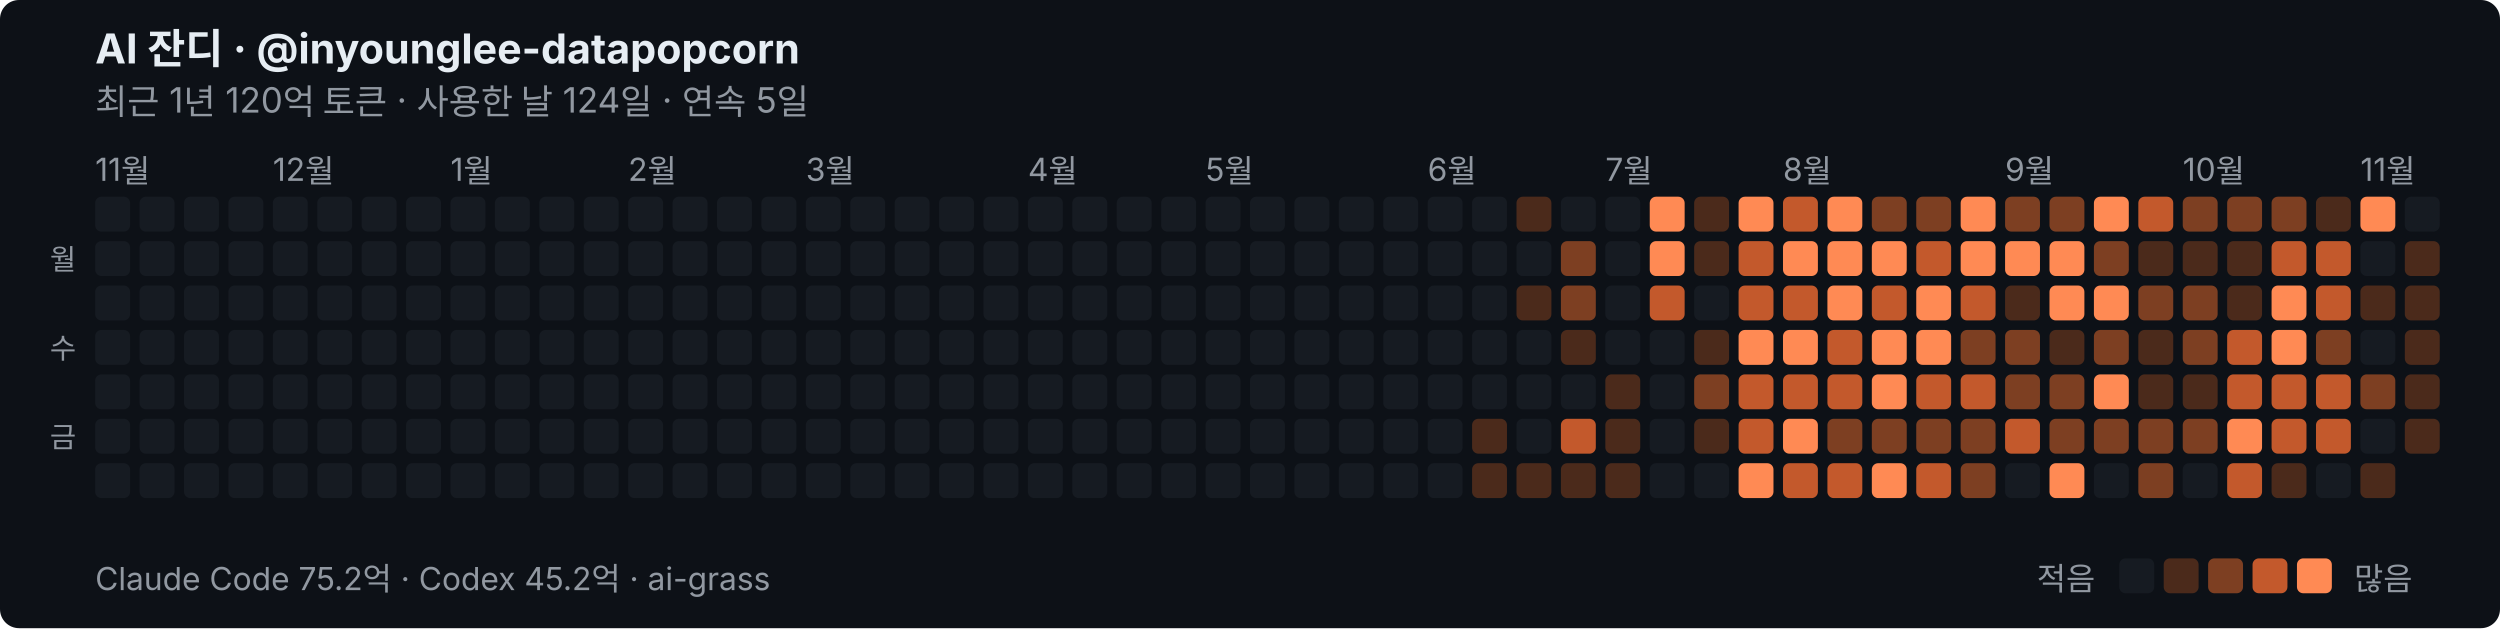
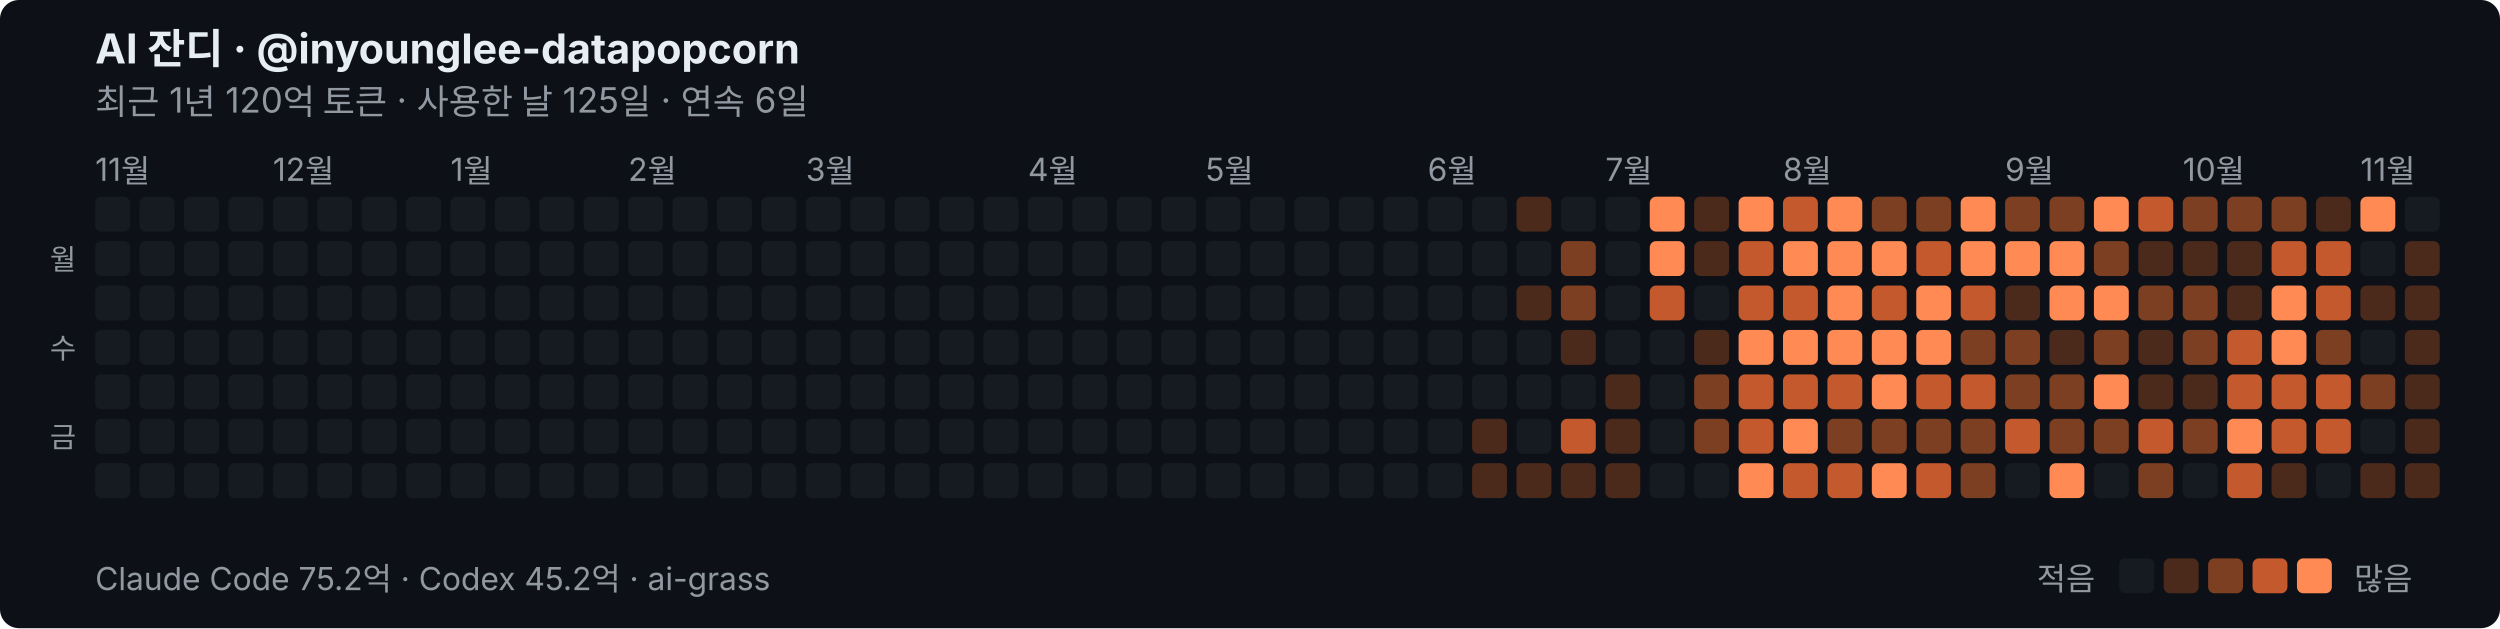
- <svg xmlns="http://www.w3.org/2000/svg" width="788" height="198" viewBox="0 0 788 198" role="img" aria-label="AI 잔디 · @inyounglee-datapopcorn 최근 1년 120억 토큰 · 사용한 날 124일 · 연속 5일">
+ <svg xmlns="http://www.w3.org/2000/svg" width="788" height="198" viewBox="0 0 788 198" role="img" aria-label="AI 잔디 · @inyounglee-datapopcorn 최근 1년 120억 토큰 · 사용한 날 125일 · 연속 6일">
  <rect width="788" height="198" rx="6" fill="#0d1117" />
  <g font-family="-apple-system,BlinkMacSystemFont,'Segoe UI','Apple SD Gothic Neo','Malgun Gothic',sans-serif">
    <text x="30" y="20" font-size="13" font-weight="700" fill="#e6edf3">AI 잔디 · @inyounglee-datapopcorn</text>
-     <text x="30" y="36" font-size="11" fill="#9198a1">최근 1년 120억 토큰 · 사용한 날 124일 · 연속 5일</text>
+     <text x="30" y="36" font-size="11" fill="#9198a1">최근 1년 120억 토큰 · 사용한 날 125일 · 연속 6일</text>
    <text x="30" y="57" font-size="10" fill="#9198a1">11월</text>
    <text x="86" y="57" font-size="10" fill="#9198a1">12월</text>
    <text x="142" y="57" font-size="10" fill="#9198a1">1월</text>
    <text x="198" y="57" font-size="10" fill="#9198a1">2월</text>
    <text x="254" y="57" font-size="10" fill="#9198a1">3월</text>
    <text x="324" y="57" font-size="10" fill="#9198a1">4월</text>
    <text x="380" y="57" font-size="10" fill="#9198a1">5월</text>
    <text x="450" y="57" font-size="10" fill="#9198a1">6월</text>
    <text x="506" y="57" font-size="10" fill="#9198a1">7월</text>
    <text x="562" y="57" font-size="10" fill="#9198a1">8월</text>
    <text x="632" y="57" font-size="10" fill="#9198a1">9월</text>
    <text x="688" y="57" font-size="10" fill="#9198a1">10월</text>
    <text x="744" y="57" font-size="10" fill="#9198a1">11월</text>
    <text x="24" y="85" font-size="9" text-anchor="end" fill="#9198a1">월</text>
    <text x="24" y="113" font-size="9" text-anchor="end" fill="#9198a1">수</text>
    <text x="24" y="141" font-size="9" text-anchor="end" fill="#9198a1">금</text>
    <rect x="30" y="62" width="11" height="11" rx="2" fill="#161b22" />
    <rect x="30" y="76" width="11" height="11" rx="2" fill="#161b22" />
    <rect x="30" y="90" width="11" height="11" rx="2" fill="#161b22" />
    <rect x="30" y="104" width="11" height="11" rx="2" fill="#161b22" />
    <rect x="30" y="118" width="11" height="11" rx="2" fill="#161b22" />
    <rect x="30" y="132" width="11" height="11" rx="2" fill="#161b22" />
    <rect x="30" y="146" width="11" height="11" rx="2" fill="#161b22" />
    <rect x="44" y="62" width="11" height="11" rx="2" fill="#161b22" />
    <rect x="44" y="76" width="11" height="11" rx="2" fill="#161b22" />
    <rect x="44" y="90" width="11" height="11" rx="2" fill="#161b22" />
    <rect x="44" y="104" width="11" height="11" rx="2" fill="#161b22" />
    <rect x="44" y="118" width="11" height="11" rx="2" fill="#161b22" />
    <rect x="44" y="132" width="11" height="11" rx="2" fill="#161b22" />
    <rect x="44" y="146" width="11" height="11" rx="2" fill="#161b22" />
    <rect x="58" y="62" width="11" height="11" rx="2" fill="#161b22" />
    <rect x="58" y="76" width="11" height="11" rx="2" fill="#161b22" />
    <rect x="58" y="90" width="11" height="11" rx="2" fill="#161b22" />
    <rect x="58" y="104" width="11" height="11" rx="2" fill="#161b22" />
    <rect x="58" y="118" width="11" height="11" rx="2" fill="#161b22" />
    <rect x="58" y="132" width="11" height="11" rx="2" fill="#161b22" />
    <rect x="58" y="146" width="11" height="11" rx="2" fill="#161b22" />
    <rect x="72" y="62" width="11" height="11" rx="2" fill="#161b22" />
    <rect x="72" y="76" width="11" height="11" rx="2" fill="#161b22" />
    <rect x="72" y="90" width="11" height="11" rx="2" fill="#161b22" />
    <rect x="72" y="104" width="11" height="11" rx="2" fill="#161b22" />
    <rect x="72" y="118" width="11" height="11" rx="2" fill="#161b22" />
    <rect x="72" y="132" width="11" height="11" rx="2" fill="#161b22" />
    <rect x="72" y="146" width="11" height="11" rx="2" fill="#161b22" />
    <rect x="86" y="62" width="11" height="11" rx="2" fill="#161b22" />
    <rect x="86" y="76" width="11" height="11" rx="2" fill="#161b22" />
    <rect x="86" y="90" width="11" height="11" rx="2" fill="#161b22" />
    <rect x="86" y="104" width="11" height="11" rx="2" fill="#161b22" />
    <rect x="86" y="118" width="11" height="11" rx="2" fill="#161b22" />
    <rect x="86" y="132" width="11" height="11" rx="2" fill="#161b22" />
    <rect x="86" y="146" width="11" height="11" rx="2" fill="#161b22" />
    <rect x="100" y="62" width="11" height="11" rx="2" fill="#161b22" />
    <rect x="100" y="76" width="11" height="11" rx="2" fill="#161b22" />
    <rect x="100" y="90" width="11" height="11" rx="2" fill="#161b22" />
    <rect x="100" y="104" width="11" height="11" rx="2" fill="#161b22" />
    <rect x="100" y="118" width="11" height="11" rx="2" fill="#161b22" />
    <rect x="100" y="132" width="11" height="11" rx="2" fill="#161b22" />
    <rect x="100" y="146" width="11" height="11" rx="2" fill="#161b22" />
    <rect x="114" y="62" width="11" height="11" rx="2" fill="#161b22" />
    <rect x="114" y="76" width="11" height="11" rx="2" fill="#161b22" />
    <rect x="114" y="90" width="11" height="11" rx="2" fill="#161b22" />
    <rect x="114" y="104" width="11" height="11" rx="2" fill="#161b22" />
    <rect x="114" y="118" width="11" height="11" rx="2" fill="#161b22" />
    <rect x="114" y="132" width="11" height="11" rx="2" fill="#161b22" />
    <rect x="114" y="146" width="11" height="11" rx="2" fill="#161b22" />
    <rect x="128" y="62" width="11" height="11" rx="2" fill="#161b22" />
    <rect x="128" y="76" width="11" height="11" rx="2" fill="#161b22" />
    <rect x="128" y="90" width="11" height="11" rx="2" fill="#161b22" />
    <rect x="128" y="104" width="11" height="11" rx="2" fill="#161b22" />
    <rect x="128" y="118" width="11" height="11" rx="2" fill="#161b22" />
    <rect x="128" y="132" width="11" height="11" rx="2" fill="#161b22" />
    <rect x="128" y="146" width="11" height="11" rx="2" fill="#161b22" />
    <rect x="142" y="62" width="11" height="11" rx="2" fill="#161b22" />
    <rect x="142" y="76" width="11" height="11" rx="2" fill="#161b22" />
    <rect x="142" y="90" width="11" height="11" rx="2" fill="#161b22" />
    <rect x="142" y="104" width="11" height="11" rx="2" fill="#161b22" />
    <rect x="142" y="118" width="11" height="11" rx="2" fill="#161b22" />
    <rect x="142" y="132" width="11" height="11" rx="2" fill="#161b22" />
    <rect x="142" y="146" width="11" height="11" rx="2" fill="#161b22" />
    <rect x="156" y="62" width="11" height="11" rx="2" fill="#161b22" />
    <rect x="156" y="76" width="11" height="11" rx="2" fill="#161b22" />
    <rect x="156" y="90" width="11" height="11" rx="2" fill="#161b22" />
    <rect x="156" y="104" width="11" height="11" rx="2" fill="#161b22" />
    <rect x="156" y="118" width="11" height="11" rx="2" fill="#161b22" />
    <rect x="156" y="132" width="11" height="11" rx="2" fill="#161b22" />
    <rect x="156" y="146" width="11" height="11" rx="2" fill="#161b22" />
    <rect x="170" y="62" width="11" height="11" rx="2" fill="#161b22" />
    <rect x="170" y="76" width="11" height="11" rx="2" fill="#161b22" />
    <rect x="170" y="90" width="11" height="11" rx="2" fill="#161b22" />
    <rect x="170" y="104" width="11" height="11" rx="2" fill="#161b22" />
    <rect x="170" y="118" width="11" height="11" rx="2" fill="#161b22" />
    <rect x="170" y="132" width="11" height="11" rx="2" fill="#161b22" />
    <rect x="170" y="146" width="11" height="11" rx="2" fill="#161b22" />
    <rect x="184" y="62" width="11" height="11" rx="2" fill="#161b22" />
    <rect x="184" y="76" width="11" height="11" rx="2" fill="#161b22" />
    <rect x="184" y="90" width="11" height="11" rx="2" fill="#161b22" />
    <rect x="184" y="104" width="11" height="11" rx="2" fill="#161b22" />
    <rect x="184" y="118" width="11" height="11" rx="2" fill="#161b22" />
    <rect x="184" y="132" width="11" height="11" rx="2" fill="#161b22" />
    <rect x="184" y="146" width="11" height="11" rx="2" fill="#161b22" />
    <rect x="198" y="62" width="11" height="11" rx="2" fill="#161b22" />
    <rect x="198" y="76" width="11" height="11" rx="2" fill="#161b22" />
    <rect x="198" y="90" width="11" height="11" rx="2" fill="#161b22" />
    <rect x="198" y="104" width="11" height="11" rx="2" fill="#161b22" />
    <rect x="198" y="118" width="11" height="11" rx="2" fill="#161b22" />
    <rect x="198" y="132" width="11" height="11" rx="2" fill="#161b22" />
    <rect x="198" y="146" width="11" height="11" rx="2" fill="#161b22" />
    <rect x="212" y="62" width="11" height="11" rx="2" fill="#161b22" />
    <rect x="212" y="76" width="11" height="11" rx="2" fill="#161b22" />
    <rect x="212" y="90" width="11" height="11" rx="2" fill="#161b22" />
    <rect x="212" y="104" width="11" height="11" rx="2" fill="#161b22" />
    <rect x="212" y="118" width="11" height="11" rx="2" fill="#161b22" />
    <rect x="212" y="132" width="11" height="11" rx="2" fill="#161b22" />
    <rect x="212" y="146" width="11" height="11" rx="2" fill="#161b22" />
    <rect x="226" y="62" width="11" height="11" rx="2" fill="#161b22" />
    <rect x="226" y="76" width="11" height="11" rx="2" fill="#161b22" />
    <rect x="226" y="90" width="11" height="11" rx="2" fill="#161b22" />
    <rect x="226" y="104" width="11" height="11" rx="2" fill="#161b22" />
    <rect x="226" y="118" width="11" height="11" rx="2" fill="#161b22" />
    <rect x="226" y="132" width="11" height="11" rx="2" fill="#161b22" />
    <rect x="226" y="146" width="11" height="11" rx="2" fill="#161b22" />
    <rect x="240" y="62" width="11" height="11" rx="2" fill="#161b22" />
    <rect x="240" y="76" width="11" height="11" rx="2" fill="#161b22" />
    <rect x="240" y="90" width="11" height="11" rx="2" fill="#161b22" />
    <rect x="240" y="104" width="11" height="11" rx="2" fill="#161b22" />
    <rect x="240" y="118" width="11" height="11" rx="2" fill="#161b22" />
    <rect x="240" y="132" width="11" height="11" rx="2" fill="#161b22" />
    <rect x="240" y="146" width="11" height="11" rx="2" fill="#161b22" />
    <rect x="254" y="62" width="11" height="11" rx="2" fill="#161b22" />
    <rect x="254" y="76" width="11" height="11" rx="2" fill="#161b22" />
    <rect x="254" y="90" width="11" height="11" rx="2" fill="#161b22" />
    <rect x="254" y="104" width="11" height="11" rx="2" fill="#161b22" />
    <rect x="254" y="118" width="11" height="11" rx="2" fill="#161b22" />
    <rect x="254" y="132" width="11" height="11" rx="2" fill="#161b22" />
    <rect x="254" y="146" width="11" height="11" rx="2" fill="#161b22" />
    <rect x="268" y="62" width="11" height="11" rx="2" fill="#161b22" />
    <rect x="268" y="76" width="11" height="11" rx="2" fill="#161b22" />
    <rect x="268" y="90" width="11" height="11" rx="2" fill="#161b22" />
    <rect x="268" y="104" width="11" height="11" rx="2" fill="#161b22" />
    <rect x="268" y="118" width="11" height="11" rx="2" fill="#161b22" />
    <rect x="268" y="132" width="11" height="11" rx="2" fill="#161b22" />
    <rect x="268" y="146" width="11" height="11" rx="2" fill="#161b22" />
    <rect x="282" y="62" width="11" height="11" rx="2" fill="#161b22" />
    <rect x="282" y="76" width="11" height="11" rx="2" fill="#161b22" />
    <rect x="282" y="90" width="11" height="11" rx="2" fill="#161b22" />
    <rect x="282" y="104" width="11" height="11" rx="2" fill="#161b22" />
    <rect x="282" y="118" width="11" height="11" rx="2" fill="#161b22" />
    <rect x="282" y="132" width="11" height="11" rx="2" fill="#161b22" />
    <rect x="282" y="146" width="11" height="11" rx="2" fill="#161b22" />
    <rect x="296" y="62" width="11" height="11" rx="2" fill="#161b22" />
    <rect x="296" y="76" width="11" height="11" rx="2" fill="#161b22" />
    <rect x="296" y="90" width="11" height="11" rx="2" fill="#161b22" />
    <rect x="296" y="104" width="11" height="11" rx="2" fill="#161b22" />
    <rect x="296" y="118" width="11" height="11" rx="2" fill="#161b22" />
    <rect x="296" y="132" width="11" height="11" rx="2" fill="#161b22" />
    <rect x="296" y="146" width="11" height="11" rx="2" fill="#161b22" />
    <rect x="310" y="62" width="11" height="11" rx="2" fill="#161b22" />
    <rect x="310" y="76" width="11" height="11" rx="2" fill="#161b22" />
    <rect x="310" y="90" width="11" height="11" rx="2" fill="#161b22" />
    <rect x="310" y="104" width="11" height="11" rx="2" fill="#161b22" />
    <rect x="310" y="118" width="11" height="11" rx="2" fill="#161b22" />
    <rect x="310" y="132" width="11" height="11" rx="2" fill="#161b22" />
    <rect x="310" y="146" width="11" height="11" rx="2" fill="#161b22" />
    <rect x="324" y="62" width="11" height="11" rx="2" fill="#161b22" />
    <rect x="324" y="76" width="11" height="11" rx="2" fill="#161b22" />
    <rect x="324" y="90" width="11" height="11" rx="2" fill="#161b22" />
    <rect x="324" y="104" width="11" height="11" rx="2" fill="#161b22" />
    <rect x="324" y="118" width="11" height="11" rx="2" fill="#161b22" />
    <rect x="324" y="132" width="11" height="11" rx="2" fill="#161b22" />
    <rect x="324" y="146" width="11" height="11" rx="2" fill="#161b22" />
    <rect x="338" y="62" width="11" height="11" rx="2" fill="#161b22" />
    <rect x="338" y="76" width="11" height="11" rx="2" fill="#161b22" />
    <rect x="338" y="90" width="11" height="11" rx="2" fill="#161b22" />
    <rect x="338" y="104" width="11" height="11" rx="2" fill="#161b22" />
    <rect x="338" y="118" width="11" height="11" rx="2" fill="#161b22" />
    <rect x="338" y="132" width="11" height="11" rx="2" fill="#161b22" />
    <rect x="338" y="146" width="11" height="11" rx="2" fill="#161b22" />
    <rect x="352" y="62" width="11" height="11" rx="2" fill="#161b22" />
    <rect x="352" y="76" width="11" height="11" rx="2" fill="#161b22" />
    <rect x="352" y="90" width="11" height="11" rx="2" fill="#161b22" />
    <rect x="352" y="104" width="11" height="11" rx="2" fill="#161b22" />
    <rect x="352" y="118" width="11" height="11" rx="2" fill="#161b22" />
    <rect x="352" y="132" width="11" height="11" rx="2" fill="#161b22" />
    <rect x="352" y="146" width="11" height="11" rx="2" fill="#161b22" />
    <rect x="366" y="62" width="11" height="11" rx="2" fill="#161b22" />
    <rect x="366" y="76" width="11" height="11" rx="2" fill="#161b22" />
    <rect x="366" y="90" width="11" height="11" rx="2" fill="#161b22" />
    <rect x="366" y="104" width="11" height="11" rx="2" fill="#161b22" />
    <rect x="366" y="118" width="11" height="11" rx="2" fill="#161b22" />
    <rect x="366" y="132" width="11" height="11" rx="2" fill="#161b22" />
    <rect x="366" y="146" width="11" height="11" rx="2" fill="#161b22" />
    <rect x="380" y="62" width="11" height="11" rx="2" fill="#161b22" />
    <rect x="380" y="76" width="11" height="11" rx="2" fill="#161b22" />
    <rect x="380" y="90" width="11" height="11" rx="2" fill="#161b22" />
    <rect x="380" y="104" width="11" height="11" rx="2" fill="#161b22" />
    <rect x="380" y="118" width="11" height="11" rx="2" fill="#161b22" />
    <rect x="380" y="132" width="11" height="11" rx="2" fill="#161b22" />
    <rect x="380" y="146" width="11" height="11" rx="2" fill="#161b22" />
    <rect x="394" y="62" width="11" height="11" rx="2" fill="#161b22" />
    <rect x="394" y="76" width="11" height="11" rx="2" fill="#161b22" />
    <rect x="394" y="90" width="11" height="11" rx="2" fill="#161b22" />
    <rect x="394" y="104" width="11" height="11" rx="2" fill="#161b22" />
    <rect x="394" y="118" width="11" height="11" rx="2" fill="#161b22" />
    <rect x="394" y="132" width="11" height="11" rx="2" fill="#161b22" />
    <rect x="394" y="146" width="11" height="11" rx="2" fill="#161b22" />
    <rect x="408" y="62" width="11" height="11" rx="2" fill="#161b22" />
    <rect x="408" y="76" width="11" height="11" rx="2" fill="#161b22" />
    <rect x="408" y="90" width="11" height="11" rx="2" fill="#161b22" />
    <rect x="408" y="104" width="11" height="11" rx="2" fill="#161b22" />
    <rect x="408" y="118" width="11" height="11" rx="2" fill="#161b22" />
    <rect x="408" y="132" width="11" height="11" rx="2" fill="#161b22" />
    <rect x="408" y="146" width="11" height="11" rx="2" fill="#161b22" />
    <rect x="422" y="62" width="11" height="11" rx="2" fill="#161b22" />
    <rect x="422" y="76" width="11" height="11" rx="2" fill="#161b22" />
    <rect x="422" y="90" width="11" height="11" rx="2" fill="#161b22" />
    <rect x="422" y="104" width="11" height="11" rx="2" fill="#161b22" />
    <rect x="422" y="118" width="11" height="11" rx="2" fill="#161b22" />
    <rect x="422" y="132" width="11" height="11" rx="2" fill="#161b22" />
    <rect x="422" y="146" width="11" height="11" rx="2" fill="#161b22" />
    <rect x="436" y="62" width="11" height="11" rx="2" fill="#161b22" />
    <rect x="436" y="76" width="11" height="11" rx="2" fill="#161b22" />
    <rect x="436" y="90" width="11" height="11" rx="2" fill="#161b22" />
    <rect x="436" y="104" width="11" height="11" rx="2" fill="#161b22" />
    <rect x="436" y="118" width="11" height="11" rx="2" fill="#161b22" />
    <rect x="436" y="132" width="11" height="11" rx="2" fill="#161b22" />
    <rect x="436" y="146" width="11" height="11" rx="2" fill="#161b22" />
    <rect x="450" y="62" width="11" height="11" rx="2" fill="#161b22" />
    <rect x="450" y="76" width="11" height="11" rx="2" fill="#161b22" />
    <rect x="450" y="90" width="11" height="11" rx="2" fill="#161b22" />
    <rect x="450" y="104" width="11" height="11" rx="2" fill="#161b22" />
    <rect x="450" y="118" width="11" height="11" rx="2" fill="#161b22" />
    <rect x="450" y="132" width="11" height="11" rx="2" fill="#161b22" />
    <rect x="450" y="146" width="11" height="11" rx="2" fill="#161b22" />
    <rect x="464" y="62" width="11" height="11" rx="2" fill="#161b22" />
    <rect x="464" y="76" width="11" height="11" rx="2" fill="#161b22" />
    <rect x="464" y="90" width="11" height="11" rx="2" fill="#161b22" />
    <rect x="464" y="104" width="11" height="11" rx="2" fill="#161b22" />
    <rect x="464" y="118" width="11" height="11" rx="2" fill="#161b22" />
    <rect x="464" y="132" width="11" height="11" rx="2" fill="#4b2a1b" />
    <rect x="464" y="146" width="11" height="11" rx="2" fill="#4b2a1b" />
    <rect x="478" y="62" width="11" height="11" rx="2" fill="#4b2a1b" />
    <rect x="478" y="76" width="11" height="11" rx="2" fill="#161b22" />
    <rect x="478" y="90" width="11" height="11" rx="2" fill="#4b2a1b" />
    <rect x="478" y="104" width="11" height="11" rx="2" fill="#161b22" />
    <rect x="478" y="118" width="11" height="11" rx="2" fill="#161b22" />
    <rect x="478" y="132" width="11" height="11" rx="2" fill="#161b22" />
    <rect x="478" y="146" width="11" height="11" rx="2" fill="#4b2a1b" />
    <rect x="492" y="62" width="11" height="11" rx="2" fill="#161b22" />
    <rect x="492" y="76" width="11" height="11" rx="2" fill="#7d3f22" />
    <rect x="492" y="90" width="11" height="11" rx="2" fill="#7d3f22" />
    <rect x="492" y="104" width="11" height="11" rx="2" fill="#4b2a1b" />
    <rect x="492" y="118" width="11" height="11" rx="2" fill="#161b22" />
    <rect x="492" y="132" width="11" height="11" rx="2" fill="#c3592c" />
    <rect x="492" y="146" width="11" height="11" rx="2" fill="#4b2a1b" />
    <rect x="506" y="62" width="11" height="11" rx="2" fill="#161b22" />
    <rect x="506" y="76" width="11" height="11" rx="2" fill="#161b22" />
    <rect x="506" y="90" width="11" height="11" rx="2" fill="#161b22" />
    <rect x="506" y="104" width="11" height="11" rx="2" fill="#161b22" />
    <rect x="506" y="118" width="11" height="11" rx="2" fill="#4b2a1b" />
    <rect x="506" y="132" width="11" height="11" rx="2" fill="#4b2a1b" />
    <rect x="506" y="146" width="11" height="11" rx="2" fill="#4b2a1b" />
    <rect x="520" y="62" width="11" height="11" rx="2" fill="#ff8a54" />
    <rect x="520" y="76" width="11" height="11" rx="2" fill="#ff8a54" />
    <rect x="520" y="90" width="11" height="11" rx="2" fill="#c3592c" />
    <rect x="520" y="104" width="11" height="11" rx="2" fill="#161b22" />
    <rect x="520" y="118" width="11" height="11" rx="2" fill="#161b22" />
    <rect x="520" y="132" width="11" height="11" rx="2" fill="#161b22" />
    <rect x="520" y="146" width="11" height="11" rx="2" fill="#161b22" />
    <rect x="534" y="62" width="11" height="11" rx="2" fill="#4b2a1b" />
    <rect x="534" y="76" width="11" height="11" rx="2" fill="#4b2a1b" />
    <rect x="534" y="90" width="11" height="11" rx="2" fill="#161b22" />
    <rect x="534" y="104" width="11" height="11" rx="2" fill="#4b2a1b" />
    <rect x="534" y="118" width="11" height="11" rx="2" fill="#7d3f22" />
-     <rect x="534" y="132" width="11" height="11" rx="2" fill="#4b2a1b" />
+     <rect x="534" y="132" width="11" height="11" rx="2" fill="#7d3f22" />
    <rect x="534" y="146" width="11" height="11" rx="2" fill="#161b22" />
    <rect x="548" y="62" width="11" height="11" rx="2" fill="#ff8a54" />
    <rect x="548" y="76" width="11" height="11" rx="2" fill="#c3592c" />
    <rect x="548" y="90" width="11" height="11" rx="2" fill="#c3592c" />
    <rect x="548" y="104" width="11" height="11" rx="2" fill="#ff8a54" />
    <rect x="548" y="118" width="11" height="11" rx="2" fill="#c3592c" />
    <rect x="548" y="132" width="11" height="11" rx="2" fill="#c3592c" />
    <rect x="548" y="146" width="11" height="11" rx="2" fill="#ff8a54" />
    <rect x="562" y="62" width="11" height="11" rx="2" fill="#c3592c" />
    <rect x="562" y="76" width="11" height="11" rx="2" fill="#ff8a54" />
    <rect x="562" y="90" width="11" height="11" rx="2" fill="#c3592c" />
    <rect x="562" y="104" width="11" height="11" rx="2" fill="#ff8a54" />
    <rect x="562" y="118" width="11" height="11" rx="2" fill="#c3592c" />
    <rect x="562" y="132" width="11" height="11" rx="2" fill="#ff8a54" />
    <rect x="562" y="146" width="11" height="11" rx="2" fill="#c3592c" />
    <rect x="576" y="62" width="11" height="11" rx="2" fill="#ff8a54" />
    <rect x="576" y="76" width="11" height="11" rx="2" fill="#ff8a54" />
    <rect x="576" y="90" width="11" height="11" rx="2" fill="#ff8a54" />
-     <rect x="576" y="104" width="11" height="11" rx="2" fill="#c3592c" />
+     <rect x="576" y="104" width="11" height="11" rx="2" fill="#ff8a54" />
    <rect x="576" y="118" width="11" height="11" rx="2" fill="#c3592c" />
    <rect x="576" y="132" width="11" height="11" rx="2" fill="#7d3f22" />
    <rect x="576" y="146" width="11" height="11" rx="2" fill="#c3592c" />
    <rect x="590" y="62" width="11" height="11" rx="2" fill="#7d3f22" />
    <rect x="590" y="76" width="11" height="11" rx="2" fill="#ff8a54" />
    <rect x="590" y="90" width="11" height="11" rx="2" fill="#c3592c" />
    <rect x="590" y="104" width="11" height="11" rx="2" fill="#ff8a54" />
    <rect x="590" y="118" width="11" height="11" rx="2" fill="#ff8a54" />
    <rect x="590" y="132" width="11" height="11" rx="2" fill="#7d3f22" />
    <rect x="590" y="146" width="11" height="11" rx="2" fill="#ff8a54" />
    <rect x="604" y="62" width="11" height="11" rx="2" fill="#7d3f22" />
    <rect x="604" y="76" width="11" height="11" rx="2" fill="#c3592c" />
    <rect x="604" y="90" width="11" height="11" rx="2" fill="#ff8a54" />
    <rect x="604" y="104" width="11" height="11" rx="2" fill="#ff8a54" />
    <rect x="604" y="118" width="11" height="11" rx="2" fill="#c3592c" />
    <rect x="604" y="132" width="11" height="11" rx="2" fill="#7d3f22" />
    <rect x="604" y="146" width="11" height="11" rx="2" fill="#c3592c" />
    <rect x="618" y="62" width="11" height="11" rx="2" fill="#ff8a54" />
    <rect x="618" y="76" width="11" height="11" rx="2" fill="#ff8a54" />
    <rect x="618" y="90" width="11" height="11" rx="2" fill="#c3592c" />
    <rect x="618" y="104" width="11" height="11" rx="2" fill="#7d3f22" />
    <rect x="618" y="118" width="11" height="11" rx="2" fill="#c3592c" />
    <rect x="618" y="132" width="11" height="11" rx="2" fill="#7d3f22" />
    <rect x="618" y="146" width="11" height="11" rx="2" fill="#7d3f22" />
    <rect x="632" y="62" width="11" height="11" rx="2" fill="#7d3f22" />
    <rect x="632" y="76" width="11" height="11" rx="2" fill="#ff8a54" />
    <rect x="632" y="90" width="11" height="11" rx="2" fill="#4b2a1b" />
    <rect x="632" y="104" width="11" height="11" rx="2" fill="#7d3f22" />
    <rect x="632" y="118" width="11" height="11" rx="2" fill="#7d3f22" />
    <rect x="632" y="132" width="11" height="11" rx="2" fill="#c3592c" />
    <rect x="632" y="146" width="11" height="11" rx="2" fill="#161b22" />
    <rect x="646" y="62" width="11" height="11" rx="2" fill="#7d3f22" />
    <rect x="646" y="76" width="11" height="11" rx="2" fill="#ff8a54" />
    <rect x="646" y="90" width="11" height="11" rx="2" fill="#ff8a54" />
    <rect x="646" y="104" width="11" height="11" rx="2" fill="#4b2a1b" />
    <rect x="646" y="118" width="11" height="11" rx="2" fill="#7d3f22" />
    <rect x="646" y="132" width="11" height="11" rx="2" fill="#7d3f22" />
    <rect x="646" y="146" width="11" height="11" rx="2" fill="#ff8a54" />
    <rect x="660" y="62" width="11" height="11" rx="2" fill="#ff8a54" />
    <rect x="660" y="76" width="11" height="11" rx="2" fill="#7d3f22" />
    <rect x="660" y="90" width="11" height="11" rx="2" fill="#ff8a54" />
    <rect x="660" y="104" width="11" height="11" rx="2" fill="#7d3f22" />
    <rect x="660" y="118" width="11" height="11" rx="2" fill="#ff8a54" />
    <rect x="660" y="132" width="11" height="11" rx="2" fill="#7d3f22" />
    <rect x="660" y="146" width="11" height="11" rx="2" fill="#161b22" />
    <rect x="674" y="62" width="11" height="11" rx="2" fill="#c3592c" />
    <rect x="674" y="76" width="11" height="11" rx="2" fill="#4b2a1b" />
    <rect x="674" y="90" width="11" height="11" rx="2" fill="#7d3f22" />
    <rect x="674" y="104" width="11" height="11" rx="2" fill="#4b2a1b" />
    <rect x="674" y="118" width="11" height="11" rx="2" fill="#4b2a1b" />
-     <rect x="674" y="132" width="11" height="11" rx="2" fill="#7d3f22" />
+     <rect x="674" y="132" width="11" height="11" rx="2" fill="#c3592c" />
    <rect x="674" y="146" width="11" height="11" rx="2" fill="#7d3f22" />
    <rect x="688" y="62" width="11" height="11" rx="2" fill="#7d3f22" />
    <rect x="688" y="76" width="11" height="11" rx="2" fill="#4b2a1b" />
    <rect x="688" y="90" width="11" height="11" rx="2" fill="#7d3f22" />
    <rect x="688" y="104" width="11" height="11" rx="2" fill="#7d3f22" />
    <rect x="688" y="118" width="11" height="11" rx="2" fill="#4b2a1b" />
    <rect x="688" y="132" width="11" height="11" rx="2" fill="#7d3f22" />
    <rect x="688" y="146" width="11" height="11" rx="2" fill="#161b22" />
    <rect x="702" y="62" width="11" height="11" rx="2" fill="#7d3f22" />
    <rect x="702" y="76" width="11" height="11" rx="2" fill="#4b2a1b" />
    <rect x="702" y="90" width="11" height="11" rx="2" fill="#4b2a1b" />
    <rect x="702" y="104" width="11" height="11" rx="2" fill="#c3592c" />
    <rect x="702" y="118" width="11" height="11" rx="2" fill="#c3592c" />
    <rect x="702" y="132" width="11" height="11" rx="2" fill="#ff8a54" />
    <rect x="702" y="146" width="11" height="11" rx="2" fill="#c3592c" />
    <rect x="716" y="62" width="11" height="11" rx="2" fill="#7d3f22" />
    <rect x="716" y="76" width="11" height="11" rx="2" fill="#c3592c" />
    <rect x="716" y="90" width="11" height="11" rx="2" fill="#ff8a54" />
    <rect x="716" y="104" width="11" height="11" rx="2" fill="#ff8a54" />
    <rect x="716" y="118" width="11" height="11" rx="2" fill="#c3592c" />
    <rect x="716" y="132" width="11" height="11" rx="2" fill="#c3592c" />
    <rect x="716" y="146" width="11" height="11" rx="2" fill="#4b2a1b" />
    <rect x="730" y="62" width="11" height="11" rx="2" fill="#4b2a1b" />
    <rect x="730" y="76" width="11" height="11" rx="2" fill="#c3592c" />
    <rect x="730" y="90" width="11" height="11" rx="2" fill="#c3592c" />
    <rect x="730" y="104" width="11" height="11" rx="2" fill="#7d3f22" />
    <rect x="730" y="118" width="11" height="11" rx="2" fill="#c3592c" />
    <rect x="730" y="132" width="11" height="11" rx="2" fill="#c3592c" />
    <rect x="730" y="146" width="11" height="11" rx="2" fill="#161b22" />
    <rect x="744" y="62" width="11" height="11" rx="2" fill="#ff8a54" />
    <rect x="744" y="76" width="11" height="11" rx="2" fill="#161b22" />
    <rect x="744" y="90" width="11" height="11" rx="2" fill="#4b2a1b" />
    <rect x="744" y="104" width="11" height="11" rx="2" fill="#161b22" />
    <rect x="744" y="118" width="11" height="11" rx="2" fill="#7d3f22" />
    <rect x="744" y="132" width="11" height="11" rx="2" fill="#161b22" />
    <rect x="744" y="146" width="11" height="11" rx="2" fill="#4b2a1b" />
    <rect x="758" y="62" width="11" height="11" rx="2" fill="#161b22" />
    <rect x="758" y="76" width="11" height="11" rx="2" fill="#4b2a1b" />
    <rect x="758" y="90" width="11" height="11" rx="2" fill="#4b2a1b" />
    <rect x="758" y="104" width="11" height="11" rx="2" fill="#4b2a1b" />
    <rect x="758" y="118" width="11" height="11" rx="2" fill="#4b2a1b" />
    <rect x="758" y="132" width="11" height="11" rx="2" fill="#4b2a1b" />
+     <rect x="758" y="146" width="11" height="11" rx="2" fill="#4b2a1b" />
    <text x="30" y="186" font-size="10" fill="#9198a1">Claude Code 75.2억 · Codex 45.2억 · ai-grass</text>
    <text x="642" y="186" font-size="10" fill="#9198a1">적음</text>
    <rect x="668" y="176" width="11" height="11" rx="2" fill="#161b22" />
    <rect x="682" y="176" width="11" height="11" rx="2" fill="#4b2a1b" />
    <rect x="696" y="176" width="11" height="11" rx="2" fill="#7d3f22" />
    <rect x="710" y="176" width="11" height="11" rx="2" fill="#c3592c" />
    <rect x="724" y="176" width="11" height="11" rx="2" fill="#ff8a54" />
    <text x="742" y="186" font-size="10" fill="#9198a1">많음</text>
  </g>
</svg>
